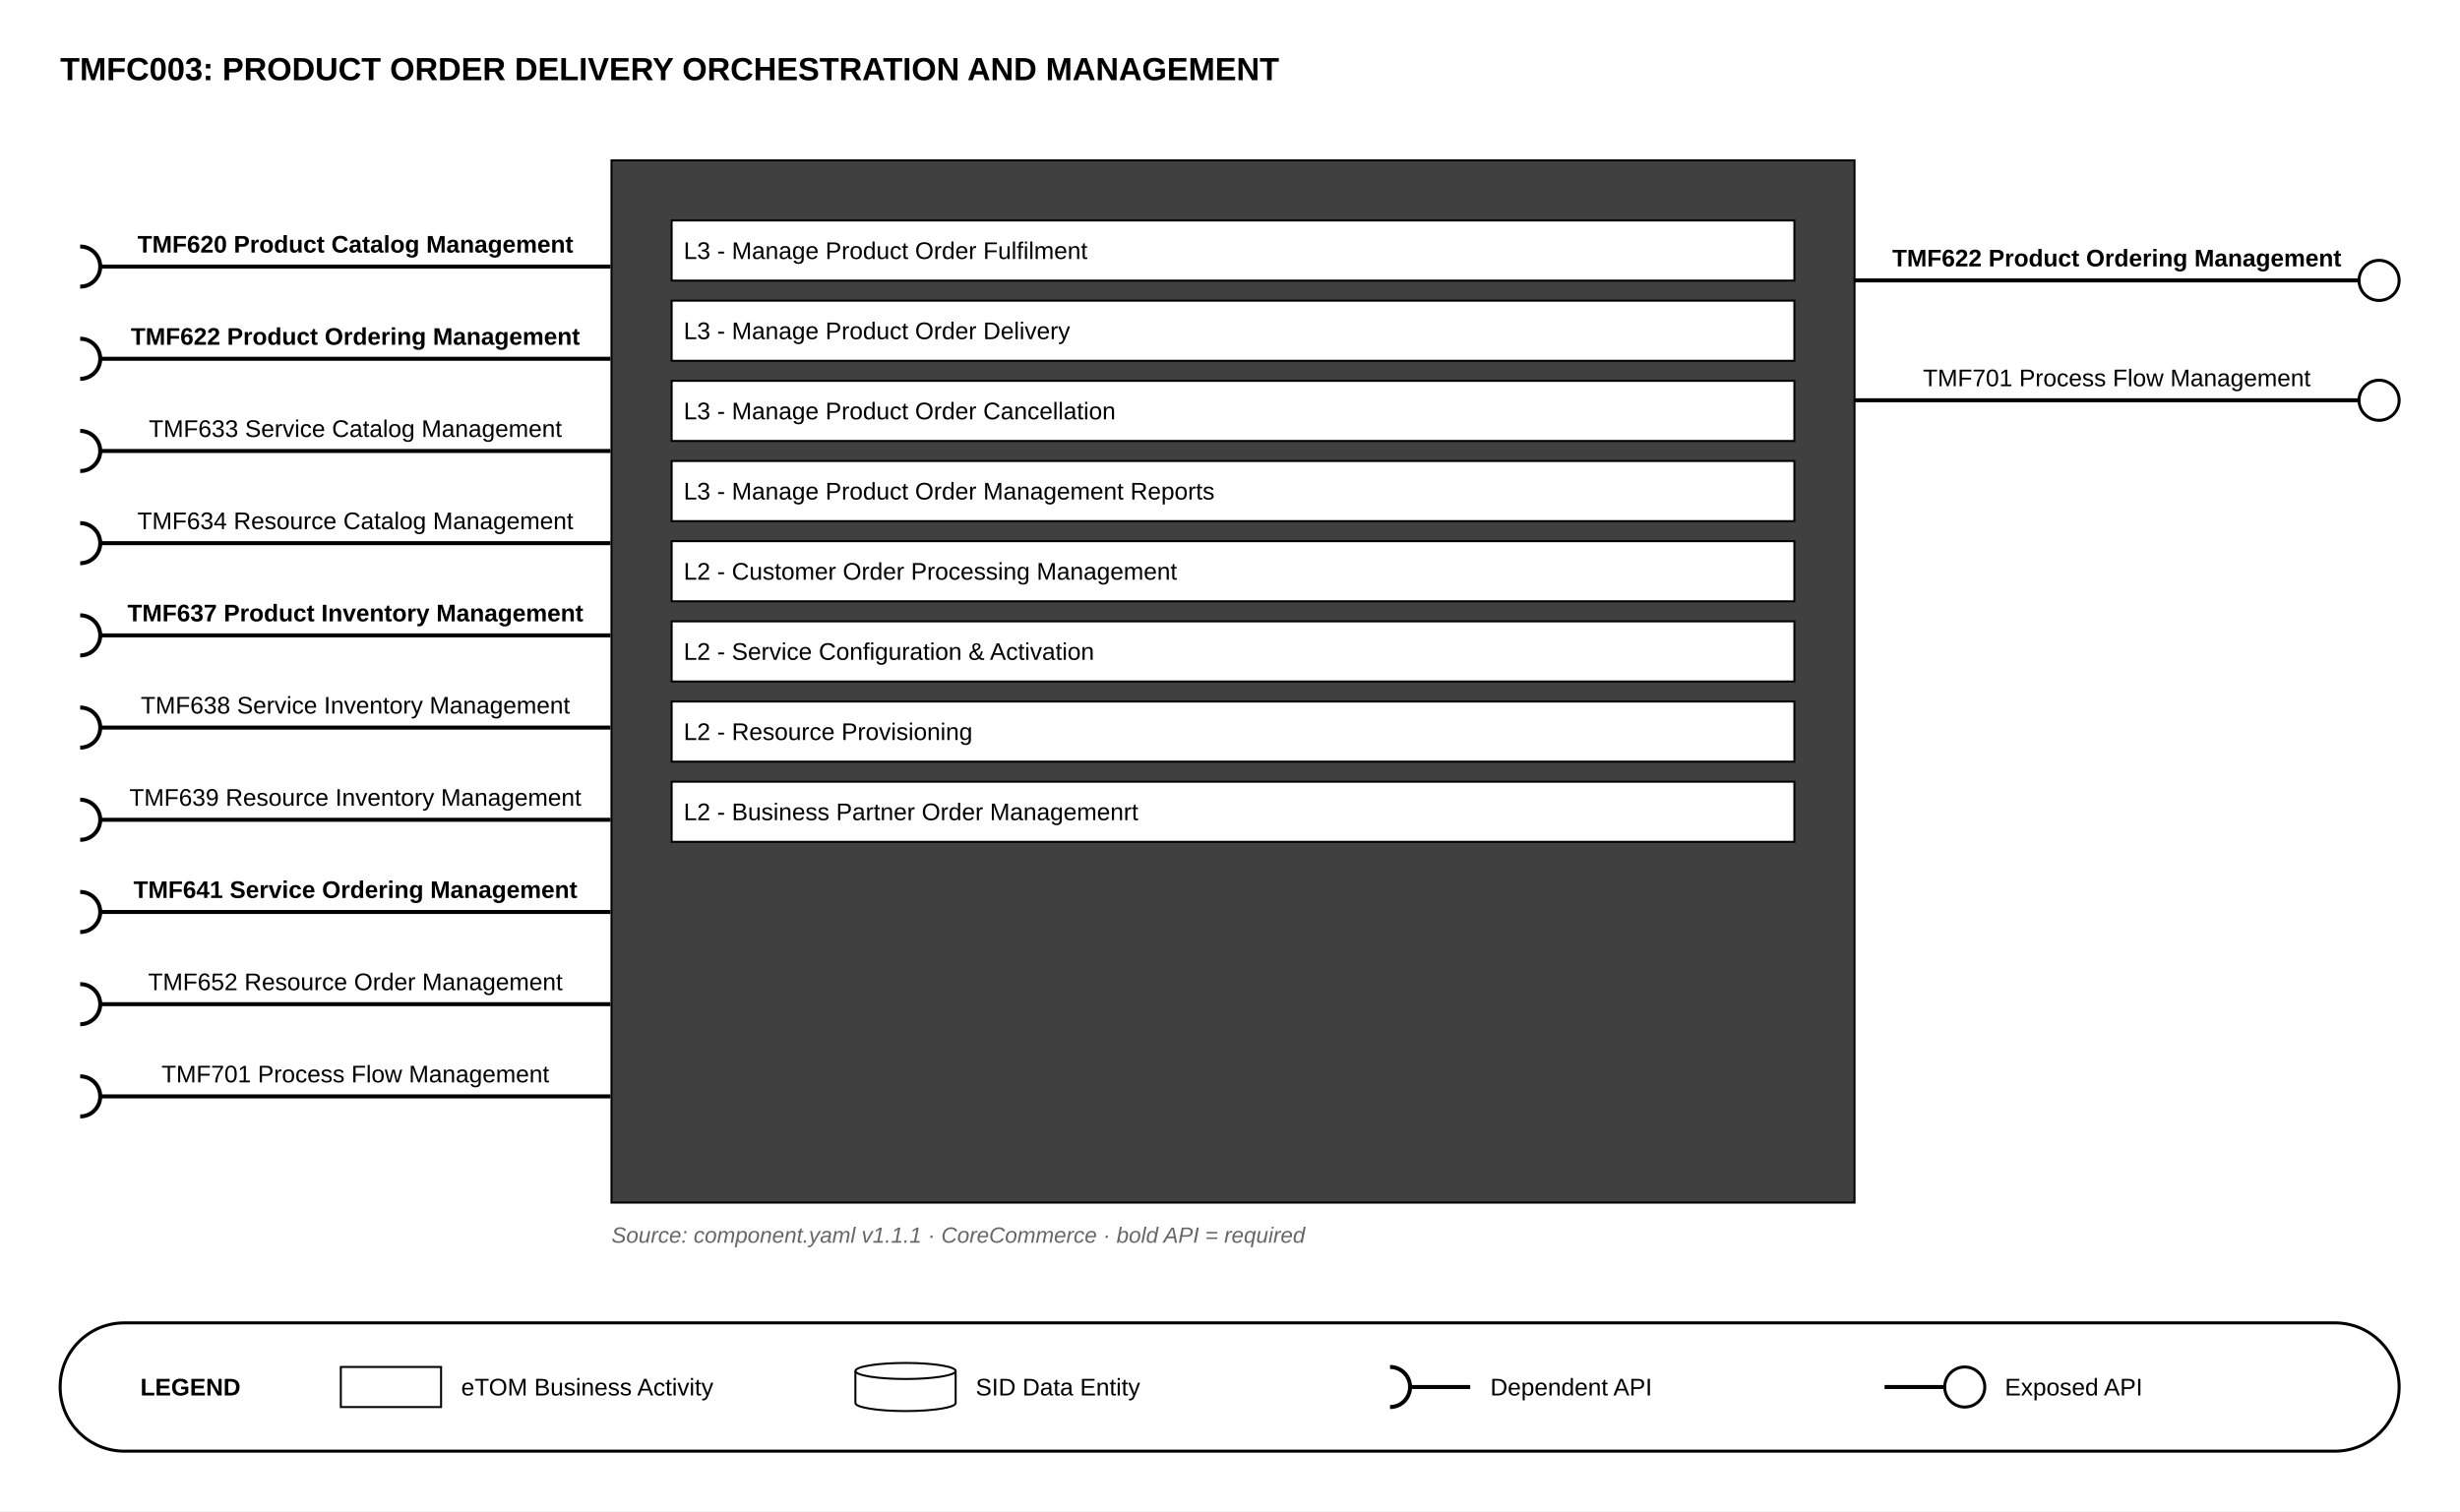
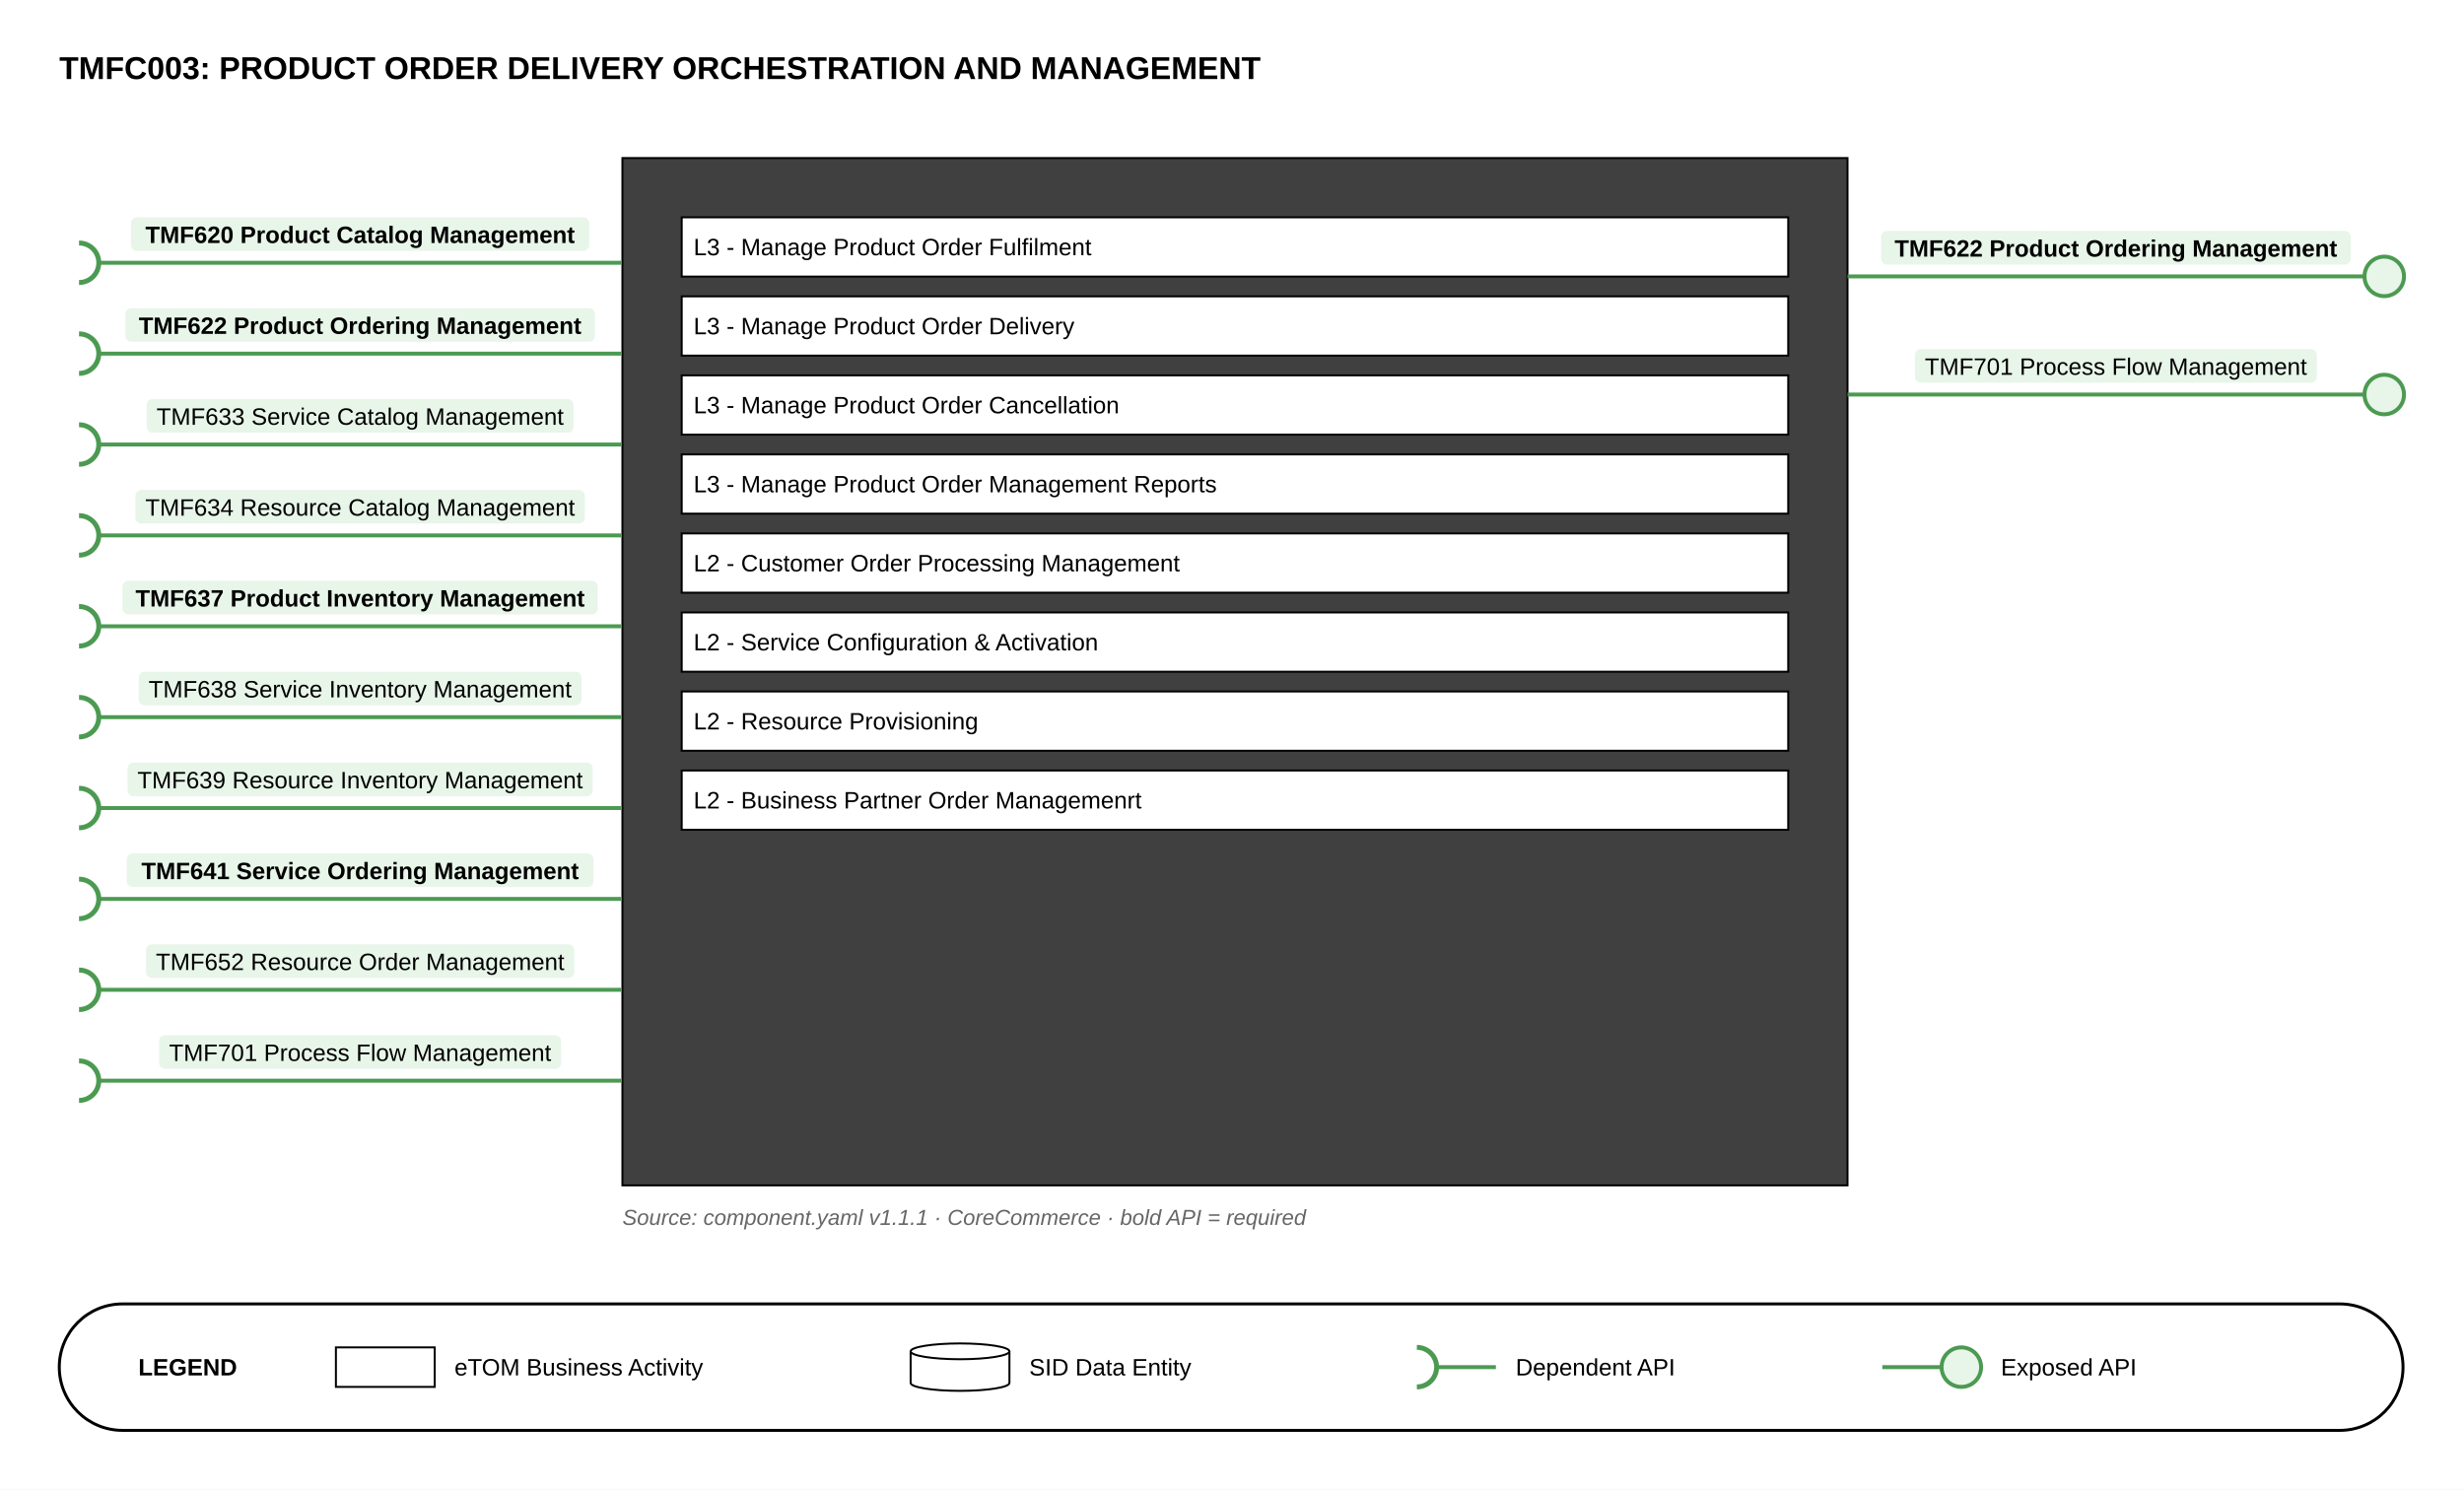
- <svg xmlns="http://www.w3.org/2000/svg" version="1.1" width="1227" height="754" viewBox="0 0 1227 754" font-family="Arial, Helvetica, sans-serif" font-size="12">
+ <svg xmlns="http://www.w3.org/2000/svg" version="1.1" width="1247" height="754" viewBox="0 0 1247 754" font-family="Arial, Helvetica, sans-serif" font-size="12">
  <rect width="100%" height="100%" fill="#ffffff" />
  <text x="30" y="40" font-size="16" font-weight="bold" fill="#000000">TMFC003: PRODUCT ORDER DELIVERY ORCHESTRATION AND MANAGEMENT</text>
-   <g id="component" transform="translate(305,80)">
+   <g id="component" transform="translate(315,80)">
    <rect width="620" height="520" fill="#404040" stroke="#000000" />
    <g id="etoms">
      <g class="etom" transform="translate(30,30)">
        <rect width="560" height="30" fill="#ffffff" stroke="#000000" />
        <text x="6" y="15" dy="0.35em" fill="#000000">L3 - Manage Product Order Fulfilment</text>
      </g>
      <g class="etom" transform="translate(30,70)">
        <rect width="560" height="30" fill="#ffffff" stroke="#000000" />
        <text x="6" y="15" dy="0.35em" fill="#000000">L3 - Manage Product Order Delivery</text>
      </g>
      <g class="etom" transform="translate(30,110)">
        <rect width="560" height="30" fill="#ffffff" stroke="#000000" />
        <text x="6" y="15" dy="0.35em" fill="#000000">L3 - Manage Product Order Cancellation</text>
      </g>
      <g class="etom" transform="translate(30,150)">
        <rect width="560" height="30" fill="#ffffff" stroke="#000000" />
        <text x="6" y="15" dy="0.35em" fill="#000000">L3 - Manage Product Order Management Reports</text>
      </g>
      <g class="etom" transform="translate(30,190)">
        <rect width="560" height="30" fill="#ffffff" stroke="#000000" />
        <text x="6" y="15" dy="0.35em" fill="#000000">L2 - Customer Order Processing Management</text>
      </g>
      <g class="etom" transform="translate(30,230)">
        <rect width="560" height="30" fill="#ffffff" stroke="#000000" />
        <text x="6" y="15" dy="0.35em" fill="#000000">L2 - Service Configuration &amp; Activation</text>
      </g>
      <g class="etom" transform="translate(30,270)">
        <rect width="560" height="30" fill="#ffffff" stroke="#000000" />
        <text x="6" y="15" dy="0.35em" fill="#000000">L2 - Resource Provisioning</text>
      </g>
      <g class="etom" transform="translate(30,310)">
        <rect width="560" height="30" fill="#ffffff" stroke="#000000" />
        <text x="6" y="15" dy="0.35em" fill="#000000">L2 - Business Partner Order Managemenrt</text>
      </g>
    </g>
    <g id="sids" />
  </g>
  <g id="dependent-apis">
-     <g class="dependent-api" data-api="TMF620" transform="translate(30,133)">
-       <path fill="none" stroke="#000000" stroke-width="2" d="M10,-10 A10,10 0 0 1 10,10" />
-       <line x1="20" x2="274.504" y1="0" y2="0" stroke="#000000" stroke-width="2" />
-       <text x="147.252" y="-7" text-anchor="middle" fill="#000000" font-weight="bold">TMF620 Product Catalog Management</text>
+     <g class="dependent-api" data-api="TMF620" data-function="core" transform="translate(30,133)">
+       <path fill="none" stroke="#4c9a52" stroke-width="2.5" d="M10,-10 A10,10 0 0 1 10,10" />
+       <line x1="20" x2="284.504" y1="0" y2="0" stroke="#4c9a52" stroke-width="2" />
+       <rect x="36.282" y="-23" width="231.939" height="17" rx="3" fill="#e8f5e9" />
+       <text x="152.252" y="-10" text-anchor="middle" fill="#000000" font-weight="bold">TMF620 Product Catalog Management</text>
    </g>
-     <g class="dependent-api" data-api="TMF622" transform="translate(30,179)">
-       <path fill="none" stroke="#000000" stroke-width="2" d="M10,-10 A10,10 0 0 1 10,10" />
-       <line x1="20" x2="274.504" y1="0" y2="0" stroke="#000000" stroke-width="2" />
-       <text x="147.252" y="-7" text-anchor="middle" fill="#000000" font-weight="bold">TMF622 Product Ordering Management</text>
+     <g class="dependent-api" data-api="TMF622" data-function="core" transform="translate(30,179)">
+       <path fill="none" stroke="#4c9a52" stroke-width="2.5" d="M10,-10 A10,10 0 0 1 10,10" />
+       <line x1="20" x2="284.504" y1="0" y2="0" stroke="#4c9a52" stroke-width="2" />
+       <rect x="33.432" y="-23" width="237.64" height="17" rx="3" fill="#e8f5e9" />
+       <text x="152.252" y="-10" text-anchor="middle" fill="#000000" font-weight="bold">TMF622 Product Ordering Management</text>
    </g>
-     <g class="dependent-api" data-api="TMF633" transform="translate(30,225)">
-       <path fill="none" stroke="#000000" stroke-width="2" d="M10,-10 A10,10 0 0 1 10,10" />
-       <line x1="20" x2="274.504" y1="0" y2="0" stroke="#000000" stroke-width="2" />
-       <text x="147.252" y="-7" text-anchor="middle" fill="#000000">TMF633 Service Catalog Management</text>
+     <g class="dependent-api" data-api="TMF633" data-function="core" transform="translate(30,225)">
+       <path fill="none" stroke="#4c9a52" stroke-width="2.5" d="M10,-10 A10,10 0 0 1 10,10" />
+       <line x1="20" x2="284.504" y1="0" y2="0" stroke="#4c9a52" stroke-width="2" />
+       <rect x="44.214" y="-23" width="216.076" height="17" rx="3" fill="#e8f5e9" />
+       <text x="152.252" y="-10" text-anchor="middle" fill="#000000">TMF633 Service Catalog Management</text>
    </g>
-     <g class="dependent-api" data-api="TMF634" transform="translate(30,271)">
-       <path fill="none" stroke="#000000" stroke-width="2" d="M10,-10 A10,10 0 0 1 10,10" />
-       <line x1="20" x2="274.504" y1="0" y2="0" stroke="#000000" stroke-width="2" />
-       <text x="147.252" y="-7" text-anchor="middle" fill="#000000">TMF634 Resource Catalog Management</text>
+     <g class="dependent-api" data-api="TMF634" data-function="core" transform="translate(30,271)">
+       <path fill="none" stroke="#4c9a52" stroke-width="2.5" d="M10,-10 A10,10 0 0 1 10,10" />
+       <line x1="20" x2="284.504" y1="0" y2="0" stroke="#4c9a52" stroke-width="2" />
+       <rect x="38.544" y="-23" width="227.416" height="17" rx="3" fill="#e8f5e9" />
+       <text x="152.252" y="-10" text-anchor="middle" fill="#000000">TMF634 Resource Catalog Management</text>
    </g>
-     <g class="dependent-api" data-api="TMF637" transform="translate(30,317)">
-       <path fill="none" stroke="#000000" stroke-width="2" d="M10,-10 A10,10 0 0 1 10,10" />
-       <line x1="20" x2="274.504" y1="0" y2="0" stroke="#000000" stroke-width="2" />
-       <text x="147.252" y="-7" text-anchor="middle" fill="#000000" font-weight="bold">TMF637 Product Inventory Management</text>
+     <g class="dependent-api" data-api="TMF637" data-function="core" transform="translate(30,317)">
+       <path fill="none" stroke="#4c9a52" stroke-width="2.5" d="M10,-10 A10,10 0 0 1 10,10" />
+       <line x1="20" x2="284.504" y1="0" y2="0" stroke="#4c9a52" stroke-width="2" />
+       <rect x="32" y="-23" width="240.504" height="17" rx="3" fill="#e8f5e9" />
+       <text x="152.252" y="-10" text-anchor="middle" fill="#000000" font-weight="bold">TMF637 Product Inventory Management</text>
    </g>
-     <g class="dependent-api" data-api="TMF638" transform="translate(30,363)">
-       <path fill="none" stroke="#000000" stroke-width="2" d="M10,-10 A10,10 0 0 1 10,10" />
-       <line x1="20" x2="274.504" y1="0" y2="0" stroke="#000000" stroke-width="2" />
-       <text x="147.252" y="-7" text-anchor="middle" fill="#000000">TMF638 Service Inventory Management</text>
+     <g class="dependent-api" data-api="TMF638" data-function="core" transform="translate(30,363)">
+       <path fill="none" stroke="#4c9a52" stroke-width="2.5" d="M10,-10 A10,10 0 0 1 10,10" />
+       <line x1="20" x2="284.504" y1="0" y2="0" stroke="#4c9a52" stroke-width="2" />
+       <rect x="40.212" y="-23" width="224.08" height="17" rx="3" fill="#e8f5e9" />
+       <text x="152.252" y="-10" text-anchor="middle" fill="#000000">TMF638 Service Inventory Management</text>
    </g>
-     <g class="dependent-api" data-api="TMF639" transform="translate(30,409)">
-       <path fill="none" stroke="#000000" stroke-width="2" d="M10,-10 A10,10 0 0 1 10,10" />
-       <line x1="20" x2="274.504" y1="0" y2="0" stroke="#000000" stroke-width="2" />
-       <text x="147.252" y="-7" text-anchor="middle" fill="#000000">TMF639 Resource Inventory Management</text>
+     <g class="dependent-api" data-api="TMF639" data-function="core" transform="translate(30,409)">
+       <path fill="none" stroke="#4c9a52" stroke-width="2.5" d="M10,-10 A10,10 0 0 1 10,10" />
+       <line x1="20" x2="284.504" y1="0" y2="0" stroke="#4c9a52" stroke-width="2" />
+       <rect x="34.542" y="-23" width="235.42" height="17" rx="3" fill="#e8f5e9" />
+       <text x="152.252" y="-10" text-anchor="middle" fill="#000000">TMF639 Resource Inventory Management</text>
    </g>
-     <g class="dependent-api" data-api="TMF641" transform="translate(30,455)">
-       <path fill="none" stroke="#000000" stroke-width="2" d="M10,-10 A10,10 0 0 1 10,10" />
-       <line x1="20" x2="274.504" y1="0" y2="0" stroke="#000000" stroke-width="2" />
-       <text x="147.252" y="-7" text-anchor="middle" fill="#000000" font-weight="bold">TMF641 Service Ordering Management</text>
+     <g class="dependent-api" data-api="TMF641" data-function="core" transform="translate(30,455)">
+       <path fill="none" stroke="#4c9a52" stroke-width="2.5" d="M10,-10 A10,10 0 0 1 10,10" />
+       <line x1="20" x2="284.504" y1="0" y2="0" stroke="#4c9a52" stroke-width="2" />
+       <rect x="34.151" y="-23" width="236.202" height="17" rx="3" fill="#e8f5e9" />
+       <text x="152.252" y="-10" text-anchor="middle" fill="#000000" font-weight="bold">TMF641 Service Ordering Management</text>
    </g>
-     <g class="dependent-api" data-api="TMF652" transform="translate(30,501)">
-       <path fill="none" stroke="#000000" stroke-width="2" d="M10,-10 A10,10 0 0 1 10,10" />
-       <line x1="20" x2="274.504" y1="0" y2="0" stroke="#000000" stroke-width="2" />
-       <text x="147.252" y="-7" text-anchor="middle" fill="#000000">TMF652 Resource Order Management</text>
+     <g class="dependent-api" data-api="TMF652" data-function="core" transform="translate(30,501)">
+       <path fill="none" stroke="#4c9a52" stroke-width="2.5" d="M10,-10 A10,10 0 0 1 10,10" />
+       <line x1="20" x2="284.504" y1="0" y2="0" stroke="#4c9a52" stroke-width="2" />
+       <rect x="43.884" y="-23" width="216.736" height="17" rx="3" fill="#e8f5e9" />
+       <text x="152.252" y="-10" text-anchor="middle" fill="#000000">TMF652 Resource Order Management</text>
    </g>
-     <g class="dependent-api" data-api="TMF701" transform="translate(30,547)">
-       <path fill="none" stroke="#000000" stroke-width="2" d="M10,-10 A10,10 0 0 1 10,10" />
-       <line x1="20" x2="274.504" y1="0" y2="0" stroke="#000000" stroke-width="2" />
-       <text x="147.252" y="-7" text-anchor="middle" fill="#000000">TMF701 Process Flow Management</text>
+     <g class="dependent-api" data-api="TMF701" data-function="core" transform="translate(30,547)">
+       <path fill="none" stroke="#4c9a52" stroke-width="2.5" d="M10,-10 A10,10 0 0 1 10,10" />
+       <line x1="20" x2="284.504" y1="0" y2="0" stroke="#4c9a52" stroke-width="2" />
+       <rect x="50.556" y="-23" width="203.392" height="17" rx="3" fill="#e8f5e9" />
+       <text x="152.252" y="-10" text-anchor="middle" fill="#000000">TMF701 Process Flow Management</text>
    </g>
  </g>
  <g id="exposed-apis">
-     <g class="exposed-api" data-api="TMF622" transform="translate(925,139.9)">
-       <line x1="0" x2="251.64" y1="0" y2="0" stroke="#000000" stroke-width="2" />
-       <circle cx="261.64" cy="0" r="10" fill="#ffffff" stroke="#000000" stroke-width="1.5" />
-       <text x="130.82" y="-7" text-anchor="middle" fill="#000000" font-weight="bold">TMF622 Product Ordering Management</text>
+     <g class="exposed-api" data-api="TMF622" data-function="core" transform="translate(935,139.9)">
+       <line x1="0" x2="261.64" y1="0" y2="0" stroke="#4c9a52" stroke-width="2" />
+       <circle cx="271.64" cy="0" r="10" fill="#e8f5e9" stroke="#4c9a52" stroke-width="2" />
+       <rect x="17" y="-23" width="237.64" height="17" rx="3" fill="#e8f5e9" />
+       <text x="135.82" y="-10" text-anchor="middle" fill="#000000" font-weight="bold">TMF622 Product Ordering Management</text>
    </g>
-     <g class="exposed-api" data-api="TMF701" transform="translate(925,199.7)">
-       <line x1="0" x2="251.64" y1="0" y2="0" stroke="#000000" stroke-width="2" />
-       <circle cx="261.64" cy="0" r="10" fill="#ffffff" stroke="#000000" stroke-width="1.5" />
-       <text x="130.82" y="-7" text-anchor="middle" fill="#000000">TMF701 Process Flow Management</text>
+     <g class="exposed-api" data-api="TMF701" data-function="core" transform="translate(935,199.7)">
+       <line x1="0" x2="261.64" y1="0" y2="0" stroke="#4c9a52" stroke-width="2" />
+       <circle cx="271.64" cy="0" r="10" fill="#e8f5e9" stroke="#4c9a52" stroke-width="2" />
+       <rect x="34.124" y="-23" width="203.392" height="17" rx="3" fill="#e8f5e9" />
+       <text x="135.82" y="-10" text-anchor="middle" fill="#000000">TMF701 Process Flow Management</text>
    </g>
  </g>
-   <text x="305" y="620" font-style="italic" font-size="11" fill="#666666">Source: component.yaml v1.1.1 · CoreCommerce · bold API = required</text>
+   <text x="315" y="620" font-style="italic" font-size="11" fill="#666666">Source: component.yaml v1.1.1 · CoreCommerce · bold API = required</text>
  <g id="legend" transform="translate(30,660)">
-     <rect width="1166.64" height="64" rx="32" fill="#ffffff" stroke="#000000" stroke-width="1.5" />
+     <rect width="1186.144" height="64" rx="32" fill="#ffffff" stroke="#000000" stroke-width="1.5" />
    <text x="40" y="32" dy="0.35em" font-weight="bold">LEGEND</text>
    <g transform="translate(140,32)">
      <rect x="0" y="-10" width="50" height="20" fill="#ffffff" stroke="#000000" />
      <text x="60" dy="0.35em" fill="#000000">eTOM Business Activity</text>
    </g>
-     <g transform="translate(396.6601,32)">
+     <g transform="translate(430.861,32)">
      <path fill="#ffffff" stroke="#000000" d="M0,-8 A25,4 0 0 1 50,-8 V8 A25,4 0 0 1 0,8 Z" />
      <path fill="none" stroke="#000000" d="M0,-8 A25,4 0 0 0 50,-8" />
      <text x="60" dy="0.35em" fill="#000000">SID Data Entity</text>
    </g>
-     <g transform="translate(653.3202,32)">
-       <path fill="none" stroke="#000000" stroke-width="2" d="M10,-10 A10,10 0 0 1 10,10" />
-       <line x1="20" x2="50" stroke="#000000" stroke-width="2" />
+     <g transform="translate(677.058,32)">
+       <path fill="none" stroke="#4c9a52" stroke-width="2.5" d="M10,-10 A10,10 0 0 1 10,10" />
+       <line x1="20" x2="50" stroke="#4c9a52" stroke-width="2" />
      <text x="60" dy="0.35em" fill="#000000">Dependent API</text>
    </g>
-     <g transform="translate(909.9803,32)">
-       <line x1="0" x2="30" stroke="#000000" stroke-width="2" />
-       <circle cx="40" r="10" fill="#ffffff" stroke="#000000" stroke-width="1.5" />
+     <g transform="translate(922.607,32)">
+       <line x1="0" x2="30" stroke="#4c9a52" stroke-width="2" />
+       <circle cx="40" r="10" fill="#e8f5e9" stroke="#4c9a52" stroke-width="2" />
      <text x="60" dy="0.35em" fill="#000000">Exposed API</text>
    </g>
  </g>
</svg>
